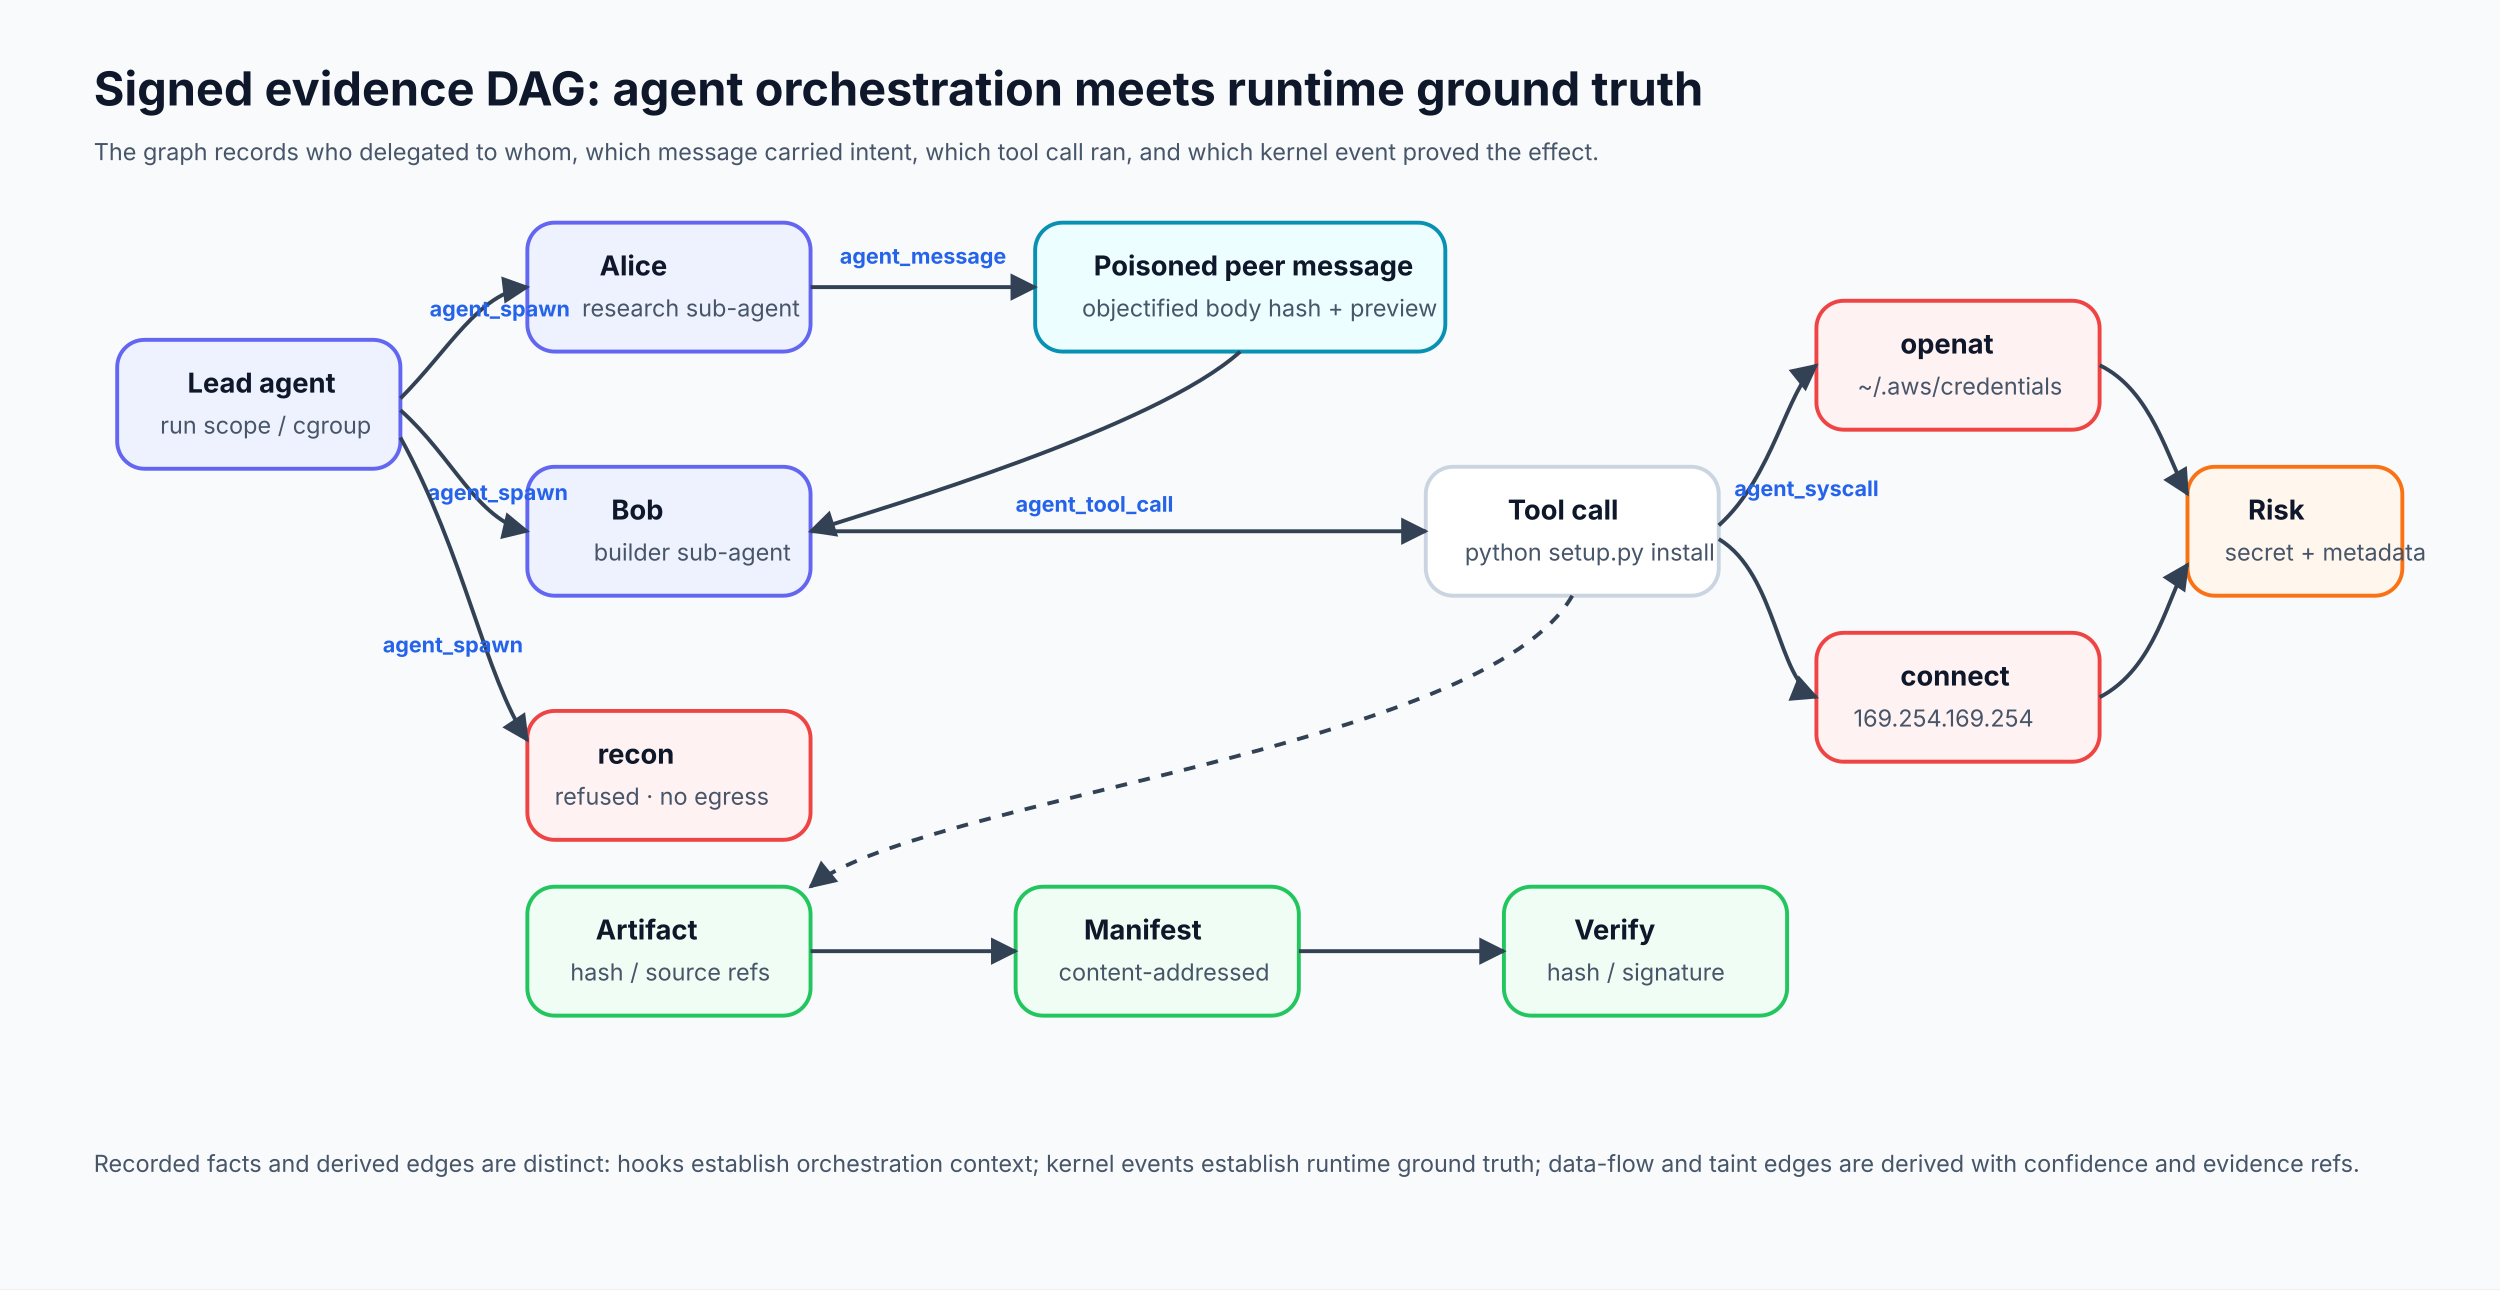
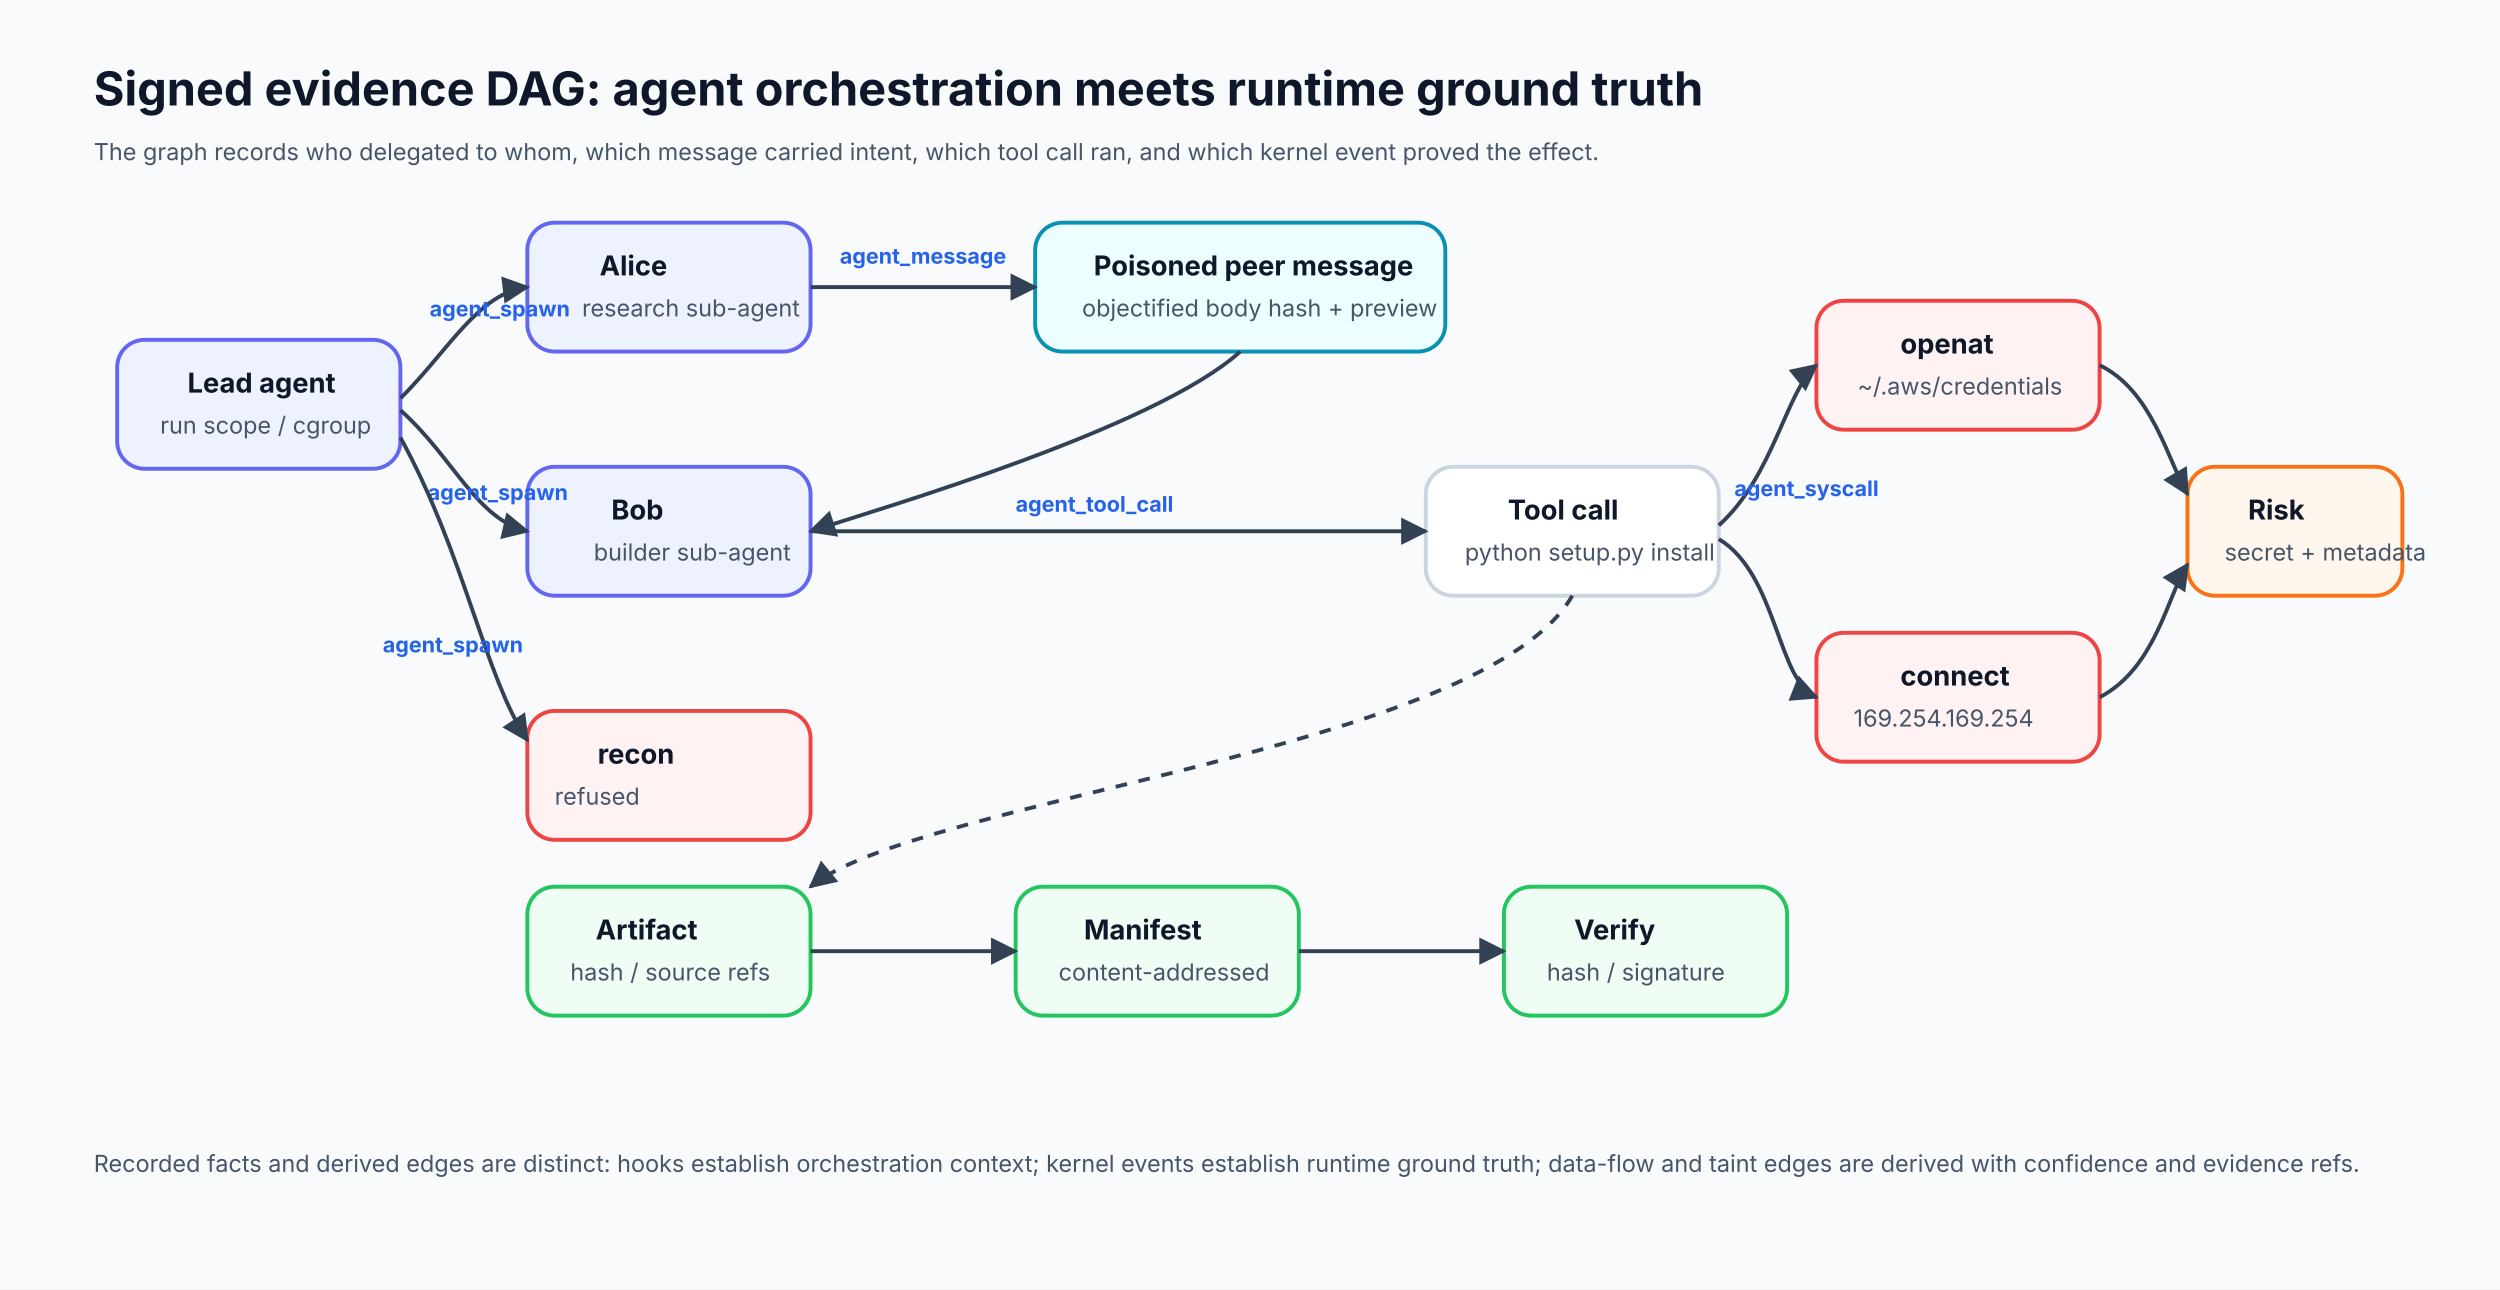
<svg xmlns="http://www.w3.org/2000/svg" width="1280" height="660" viewBox="0 0 1280 660" role="img" aria-labelledby="title desc">
  <defs>
    <style>
      .bg{fill:#f8fafc}.node{fill:#fff;stroke:#cbd5e1;stroke-width:2}.agent{fill:#eef2ff;stroke:#6366f1;stroke-width:2}.msg{fill:#ecfeff;stroke:#0891b2;stroke-width:2}.sys{fill:#f8fafc;stroke:#64748b;stroke-width:2}.risk{fill:#fff7ed;stroke:#f97316;stroke-width:2}.bad{fill:#fef2f2;stroke:#ef4444;stroke-width:2}.ok{fill:#f0fdf4;stroke:#22c55e;stroke-width:2}.edge{stroke:#334155;stroke-width:2;fill:none;marker-end:url(#arrow)}.dash{stroke-dasharray:6 6}.title{font:700 24px ui-sans-serif,system-ui,-apple-system,Segoe UI,sans-serif;fill:#0f172a}.h{font:700 14px ui-sans-serif,system-ui,-apple-system,Segoe UI,sans-serif;fill:#0f172a}.t{font:12px ui-sans-serif,system-ui,-apple-system,Segoe UI,sans-serif;fill:#475569}.label{font:700 11px ui-sans-serif,system-ui,-apple-system,Segoe UI,sans-serif;fill:#2563eb}
    </style>
    <marker id="arrow" viewBox="0 0 10 10" refX="9" refY="5" markerWidth="7" markerHeight="7" orient="auto-start-reverse">
      <path d="M0 0L10 5L0 10z" fill="#334155" />
    </marker>
  </defs>
  <rect class="bg" width="1280" height="660" />
  <text x="48" y="54" class="title">Signed evidence DAG: agent orchestration meets runtime ground truth</text>
  <text x="48" y="82" class="t">The graph records who delegated to whom, which message carried intent, which tool call ran, and which kernel event proved the effect.</text>
  <g transform="translate(0,34)">
    <rect x="60" y="140" width="145" height="66" rx="14" class="agent" />
    <text x="96" y="167" class="h">Lead agent</text>
    <text x="82" y="188" class="t">run scope / cgroup</text>
    <rect x="270" y="80" width="145" height="66" rx="14" class="agent" />
    <text x="307" y="107" class="h">Alice</text>
    <text x="298" y="128" class="t">research sub-agent</text>
    <rect x="270" y="205" width="145" height="66" rx="14" class="agent" />
    <text x="313" y="232" class="h">Bob</text>
    <text x="304" y="253" class="t">builder sub-agent</text>
    <rect x="270" y="330" width="145" height="66" rx="14" class="bad" />
    <text x="306" y="357" class="h">recon</text>
-     <text x="284" y="378" class="t">refused · no egress</text>
+     <text x="284" y="378" class="t">refused</text>
    <path class="edge" d="M205 170C230 145 245 116 270 113" />
    <text x="220" y="128" class="label">agent_spawn</text>
    <path class="edge" d="M205 176C232 200 244 232 270 238" />
    <text x="219" y="222" class="label">agent_spawn</text>
    <path class="edge" d="M205 190C238 250 248 312 270 345" />
    <text x="196" y="300" class="label">agent_spawn</text>
    <rect x="530" y="80" width="210" height="66" rx="14" class="msg" />
    <text x="560" y="107" class="h">Poisoned peer message</text>
    <text x="554" y="128" class="t">objectified body hash + preview</text>
    <path class="edge" d="M415 113H530" />
    <text x="430" y="101" class="label">agent_message</text>
    <path class="edge" d="M635 146C592 185 452 226 415 238" />
    <rect x="730" y="205" width="150" height="66" rx="14" class="node" />
    <text x="772" y="232" class="h">Tool call</text>
    <text x="750" y="253" class="t">python setup.py install</text>
    <path class="edge" d="M415 238H730" />
    <text x="520" y="228" class="label">agent_tool_call</text>
    <rect x="930" y="120" width="145" height="66" rx="14" class="bad" />
    <text x="973" y="147" class="h">openat</text>
    <text x="951" y="168" class="t">~/.aws/credentials</text>
    <rect x="930" y="290" width="145" height="66" rx="14" class="bad" />
    <text x="973" y="317" class="h">connect</text>
    <text x="949" y="338" class="t">169.254.169.254</text>
    <path class="edge" d="M880 235C908 210 915 165 930 153" />
    <path class="edge" d="M880 242C910 260 910 315 930 323" />
    <text x="888" y="220" class="label">agent_syscall</text>
    <rect x="1120" y="205" width="110" height="66" rx="14" class="risk" />
    <text x="1151" y="232" class="h">Risk</text>
    <text x="1139" y="253" class="t">secret + metadata</text>
    <path class="edge" d="M1075 153C1102 166 1110 202 1120 219" />
    <path class="edge" d="M1075 323C1104 308 1110 270 1120 255" />
    <rect x="270" y="420" width="145" height="66" rx="14" class="ok" />
    <text x="305" y="447" class="h">Artifact</text>
    <text x="292" y="468" class="t">hash / source refs</text>
    <rect x="520" y="420" width="145" height="66" rx="14" class="ok" />
    <text x="555" y="447" class="h">Manifest</text>
    <text x="542" y="468" class="t">content-addressed</text>
    <rect x="770" y="420" width="145" height="66" rx="14" class="ok" />
    <text x="806" y="447" class="h">Verify</text>
    <text x="792" y="468" class="t">hash / signature</text>
    <path class="edge dash" d="M805 271C760 350 470 375 415 420" />
    <path class="edge" d="M415 453H520" />
    <path class="edge" d="M665 453H770" />
  </g>
  <text x="48" y="600" class="t">Recorded facts and derived edges are distinct: hooks establish orchestration context; kernel events establish runtime ground truth; data-flow and taint edges are derived with confidence and evidence refs.</text>
</svg>
